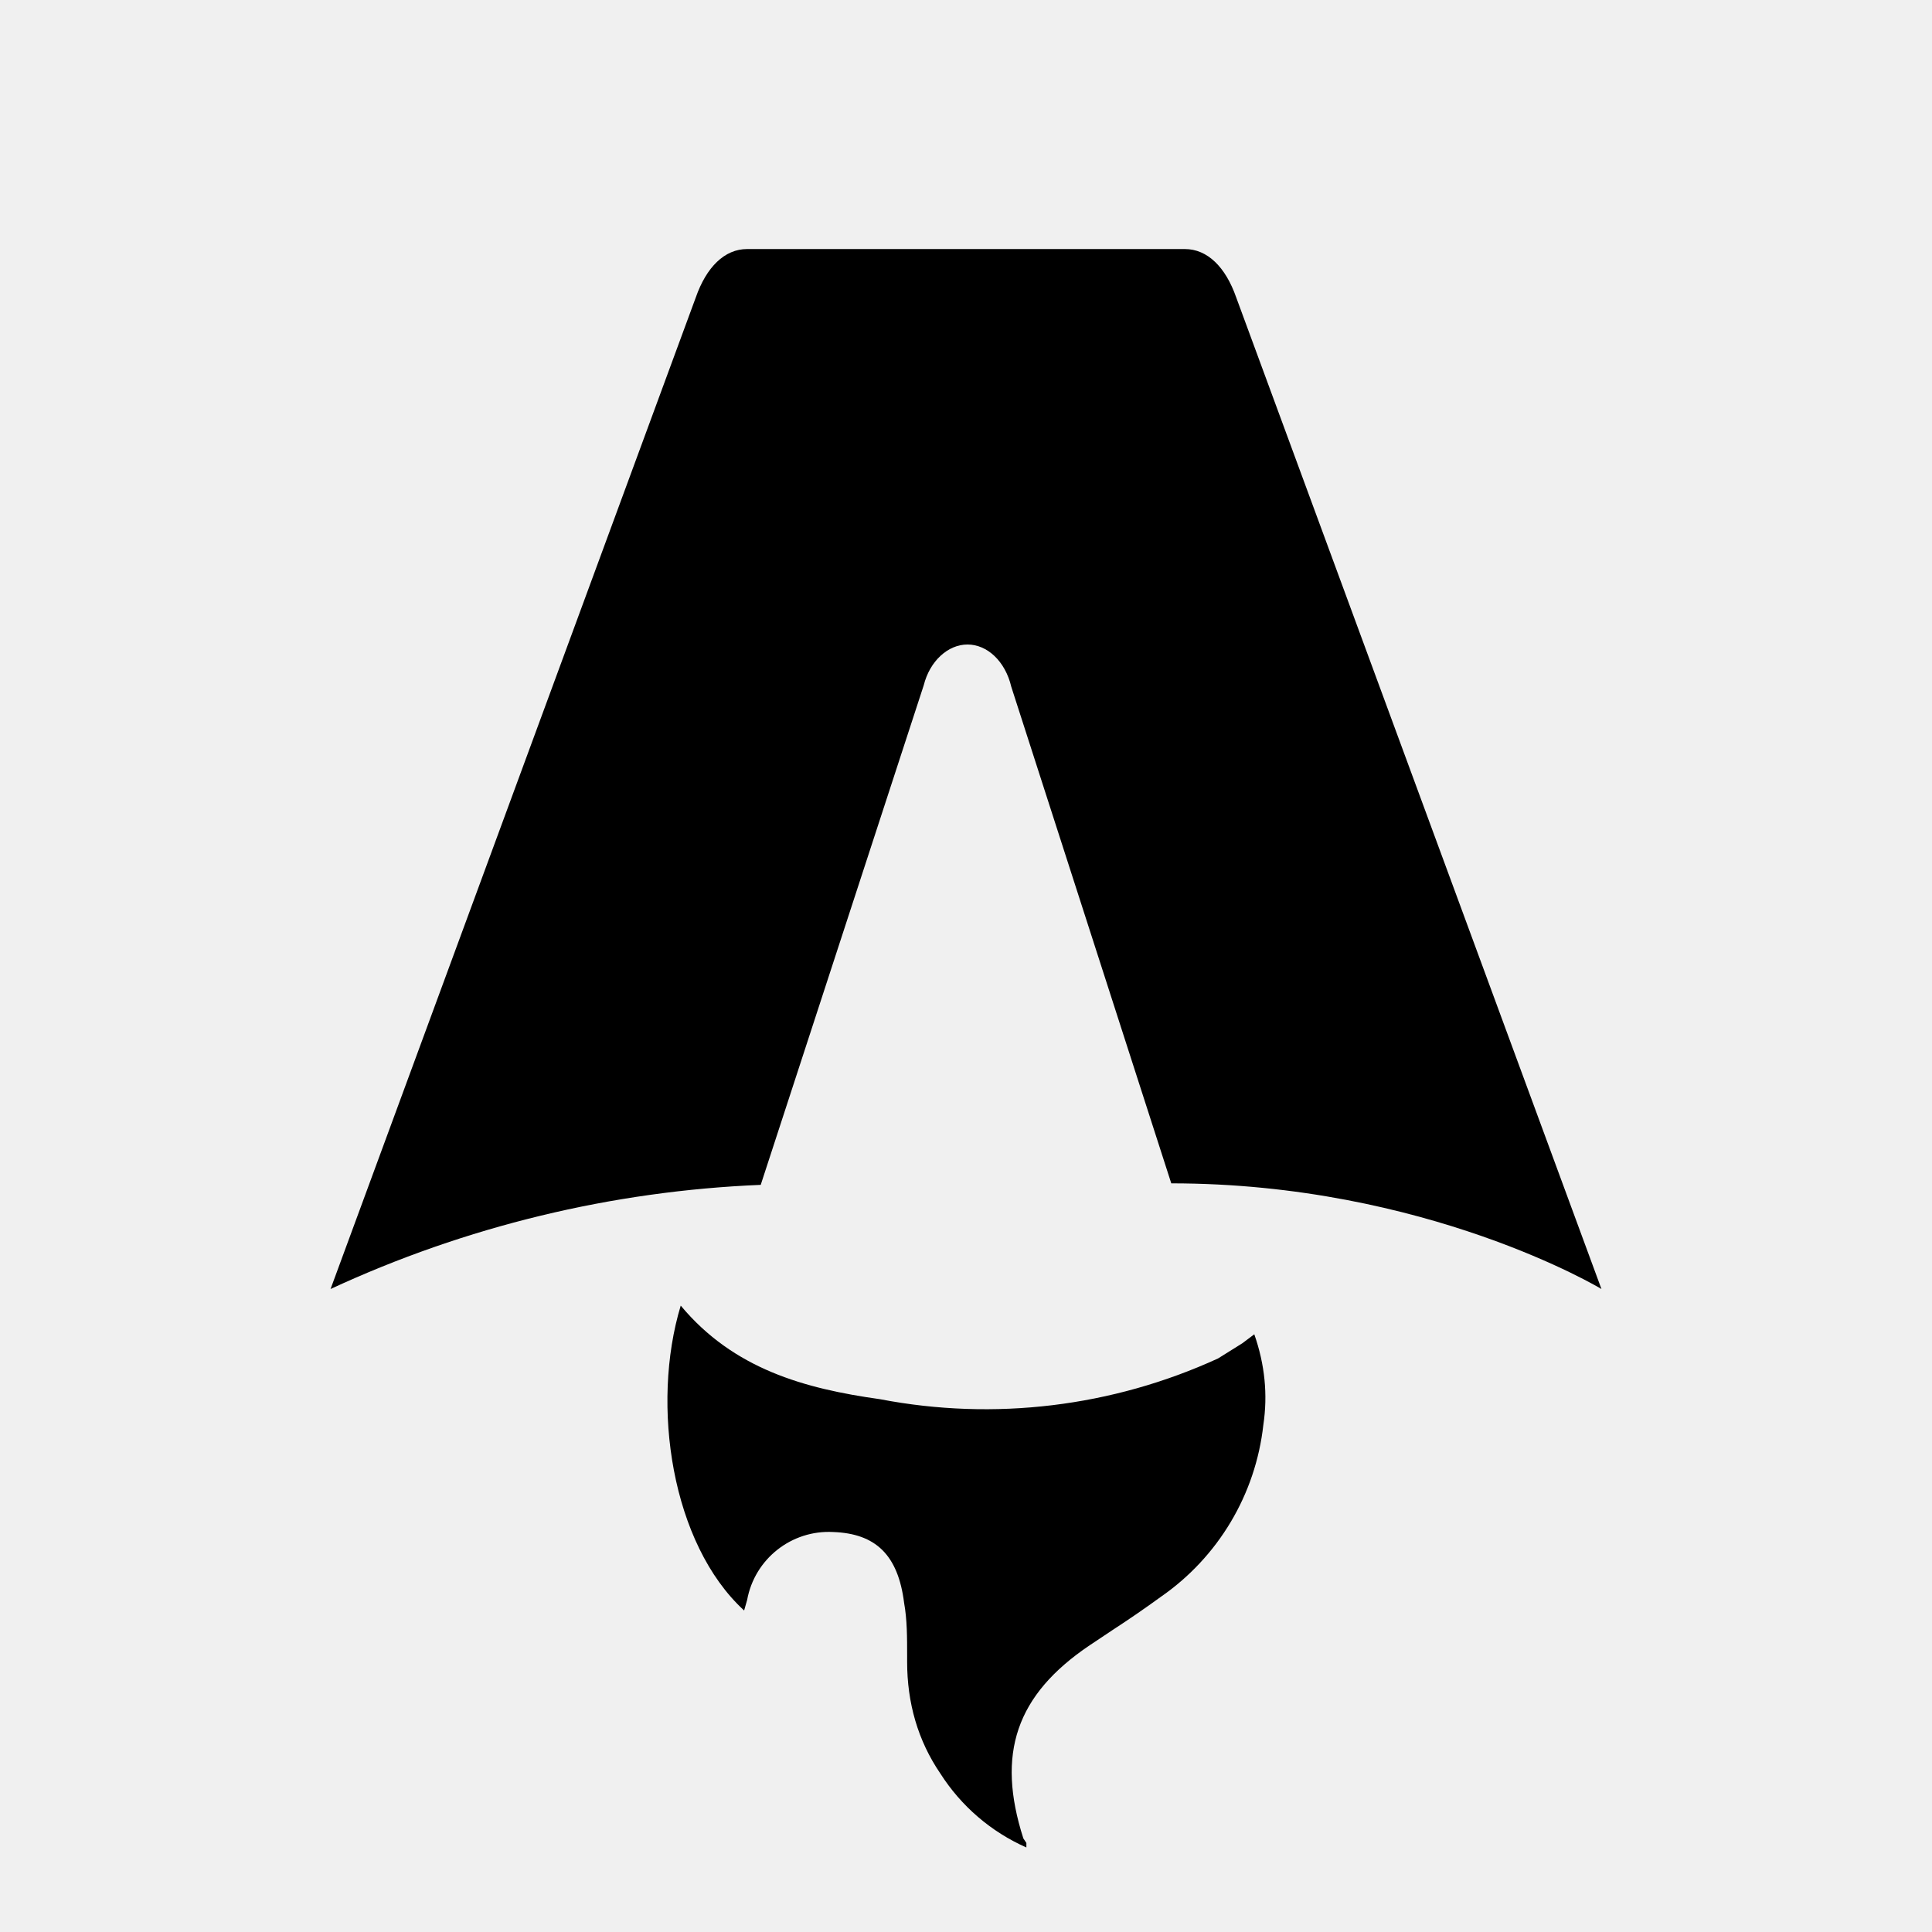
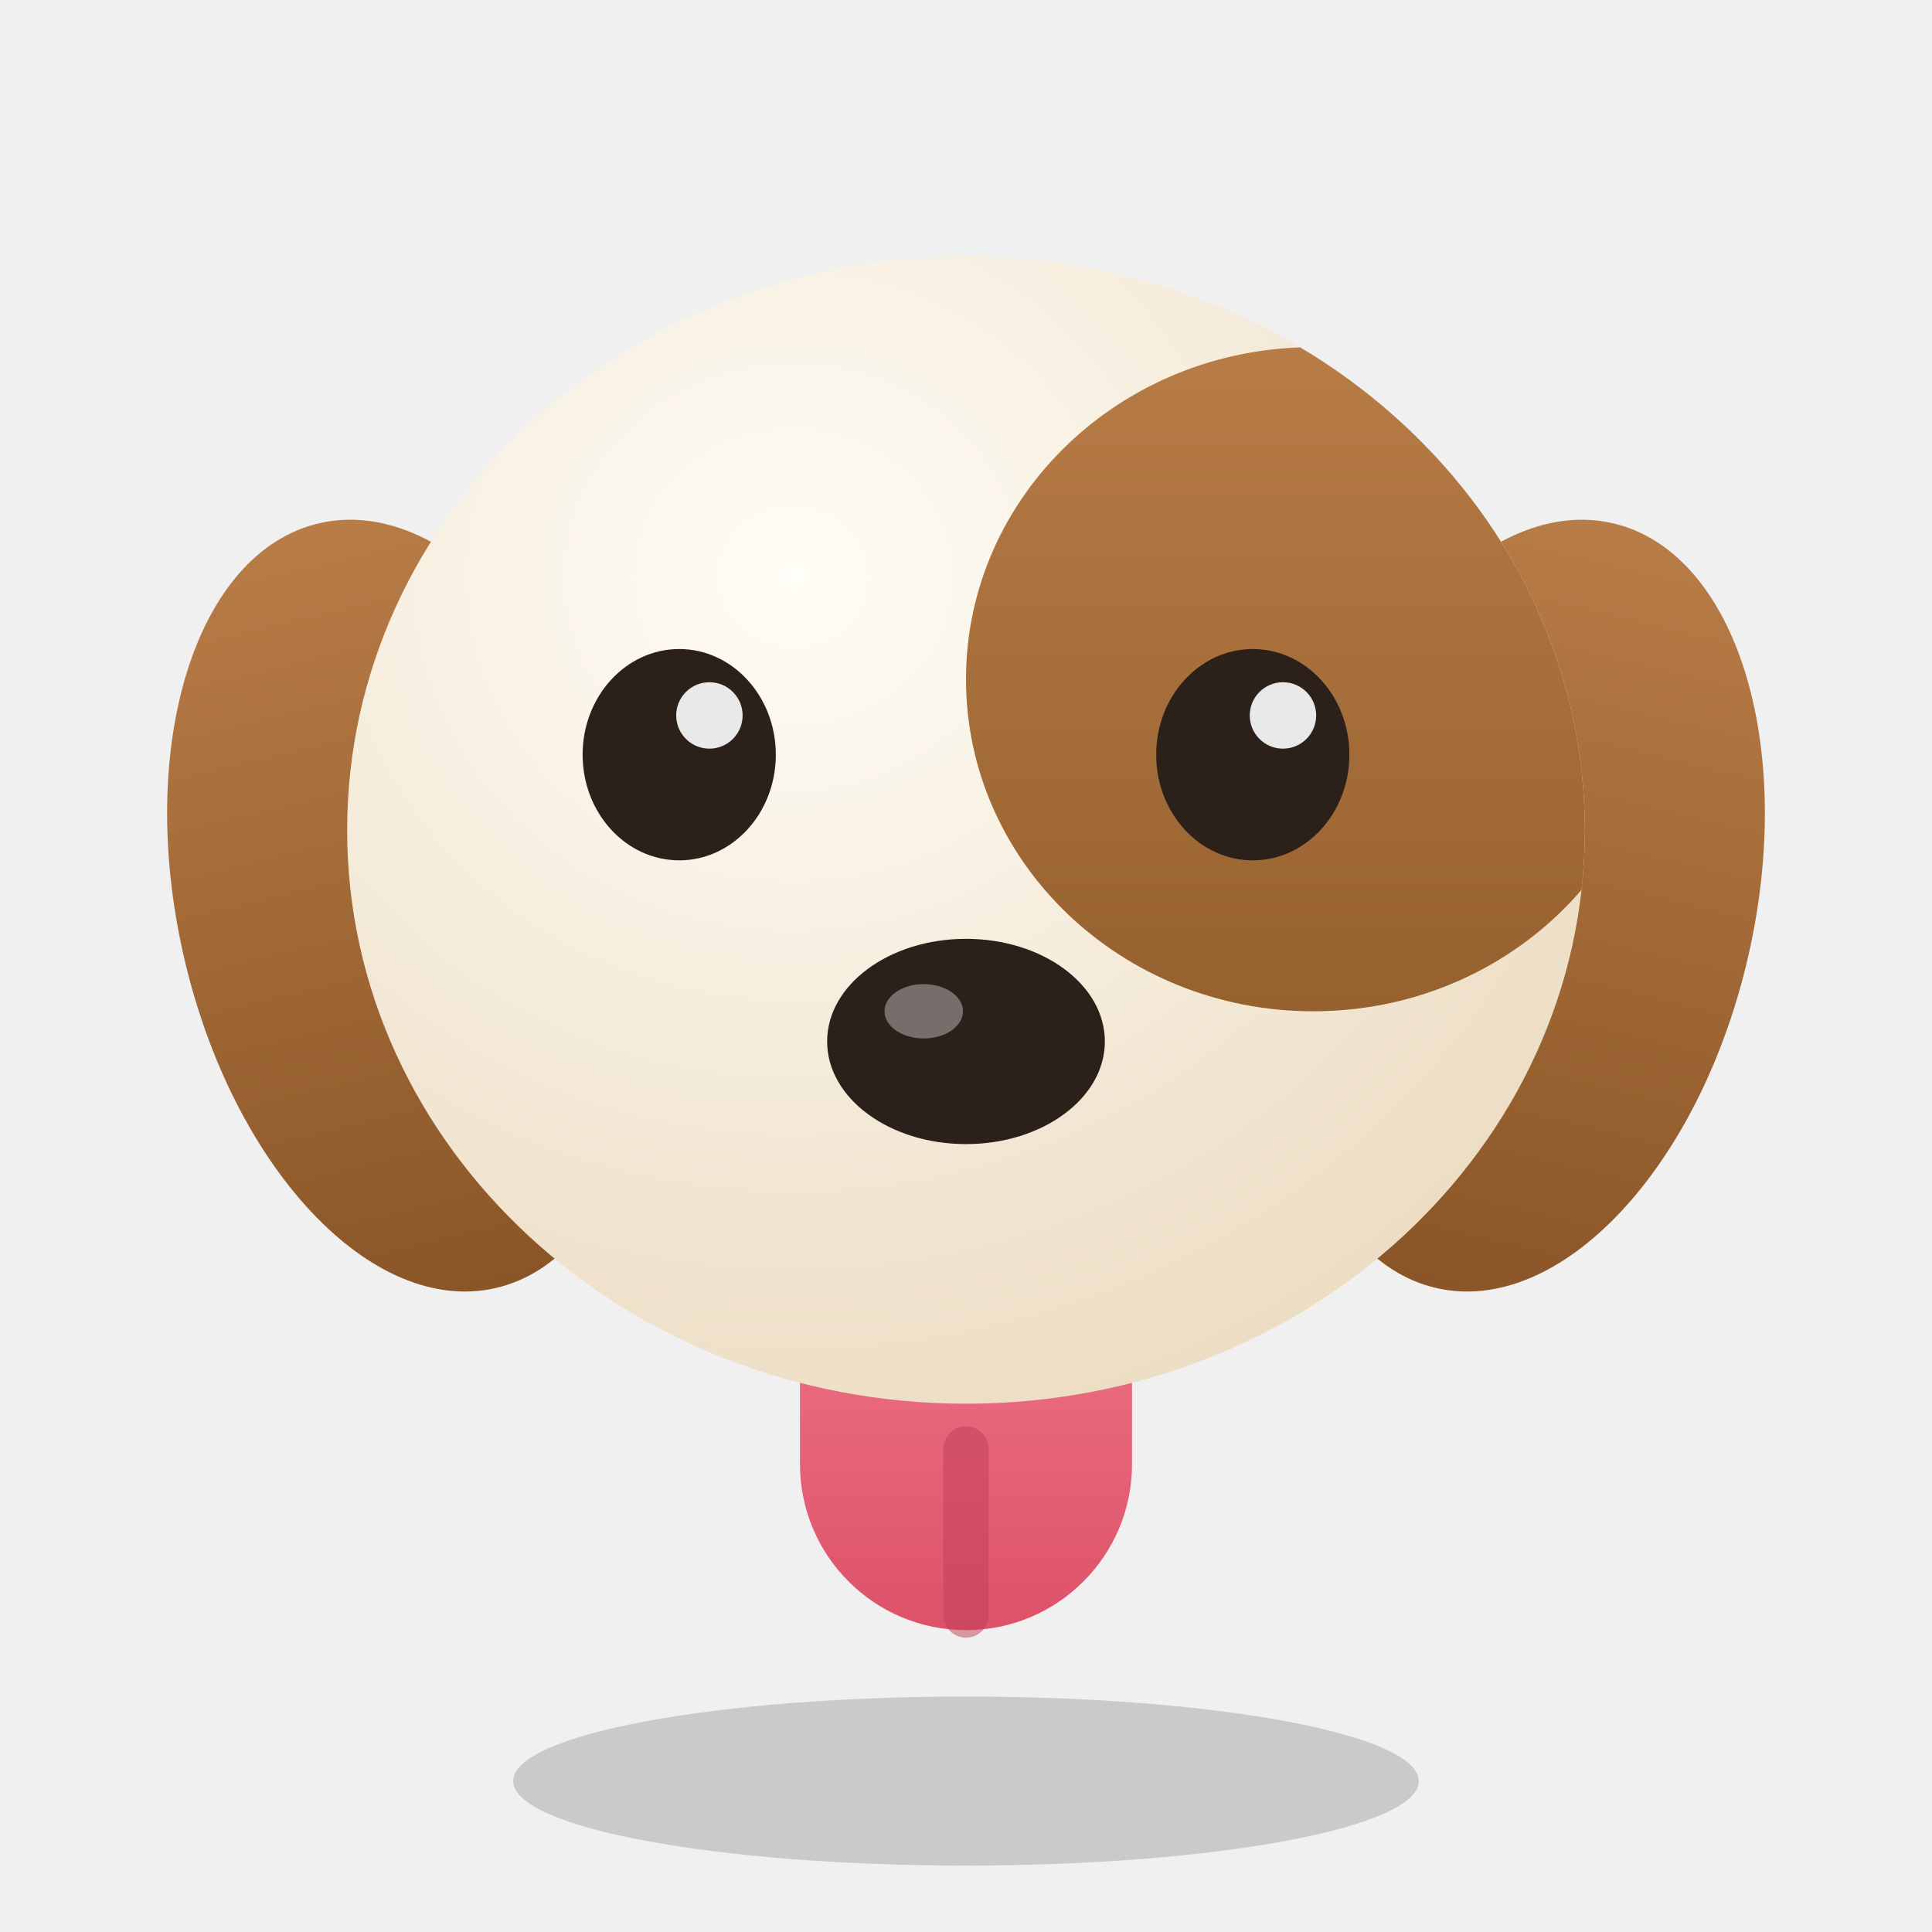
- <svg xmlns="http://www.w3.org/2000/svg" fill="none" viewBox="0 0 128 128">
-   <path d="M50.4 78.5a75.1 75.1 0 0 0-28.5 6.9l24.2-65.7c.7-2 1.9-3.2 3.4-3.2h29c1.5 0 2.7 1.2 3.4 3.2l24.2 65.7s-11.6-7-28.5-7L67 45.5c-.4-1.7-1.6-2.8-2.9-2.8-1.3 0-2.5 1.1-2.9 2.7L50.4 78.5Zm-1.1 28.2Zm-4.2-20.2c-2 6.6-.6 15.8 4.2 20.2a17.5 17.5 0 0 1 .2-.7 5.5 5.5 0 0 1 5.7-4.5c2.8.1 4.3 1.5 4.7 4.7.2 1.1.2 2.3.2 3.5v.4c0 2.7.7 5.2 2.2 7.4a13 13 0 0 0 5.7 4.9v-.3l-.2-.3c-1.8-5.6-.5-9.5 4.4-12.8l1.5-1a73 73 0 0 0 3.2-2.2 16 16 0 0 0 6.8-11.4c.3-2 .1-4-.6-6l-.8.6-1.6 1a37 37 0 0 1-22.4 2.7c-5-.7-9.7-2-13.2-6.2Z" />
-   <style>
-         path { fill: #000; }
-         @media (prefers-color-scheme: dark) {
-             path { fill: #FFF; }
-         }
-     </style>
+ <svg xmlns="http://www.w3.org/2000/svg" viewBox="0 0 64 64" role="img" aria-label="pupluv">
+   <defs>
+     <radialGradient id="coat" cx="36%" cy="28%" r="78%">
+       <stop offset="0" stop-color="#fffdf7" />
+       <stop offset="1" stop-color="#ecdcc2" />
+     </radialGradient>
+     <linearGradient id="ear" x1="0" y1="0" x2="0" y2="1">
+       <stop offset="0" stop-color="#b87c46" />
+       <stop offset="1" stop-color="#8a5527" />
+     </linearGradient>
+     <linearGradient id="patch" x1="0" y1="0" x2="0" y2="1">
+       <stop offset="0" stop-color="#b87c46" />
+       <stop offset="1" stop-color="#96612f" />
+     </linearGradient>
+     <linearGradient id="tongue" x1="0" y1="0" x2="0" y2="1">
+       <stop offset="0" stop-color="#f4808f" />
+       <stop offset="1" stop-color="#dd5169" />
+     </linearGradient>
+     <clipPath id="head">
+       <ellipse cx="32" cy="27.5" rx="20.5" ry="19" />
+     </clipPath>
+   </defs>
+   <ellipse cx="32" cy="59" rx="15" ry="2.8" fill="#000" opacity=".16" />
+   <path d="M26.5 38h11v10.5a5.5 5.5 0 0 1-11 0z" fill="url(#tongue)" />
+   <path d="M32 48v5.5" stroke="#c03e57" stroke-width="1.5" stroke-linecap="round" opacity=".5" />
+   <g fill="url(#ear)">
+     <ellipse cx="13.5" cy="30" rx="7.6" ry="13" transform="rotate(-13 13.5 30)" />
+     <ellipse cx="50.5" cy="30" rx="7.6" ry="13" transform="rotate(13 50.5 30)" />
+   </g>
+   <ellipse cx="32" cy="27.5" rx="20.5" ry="19" fill="url(#coat)" />
+   <g clip-path="url(#head)">
+     <ellipse cx="43.5" cy="22.5" rx="11.5" ry="11" fill="url(#patch)" />
+   </g>
+   <ellipse cx="22.5" cy="25" rx="3.2" ry="3.5" fill="#2c211a" />
+   <ellipse cx="41.5" cy="25" rx="3.2" ry="3.5" fill="#2c211a" />
+   <circle cx="23.5" cy="23.7" r="1.1" fill="#fff" opacity=".9" />
+   <circle cx="42.5" cy="23.7" r="1.1" fill="#fff" opacity=".9" />
+   <ellipse cx="32" cy="34.5" rx="4.6" ry="3.4" fill="#2c211a" />
+   <ellipse cx="30.6" cy="33.5" rx="1.3" ry=".9" fill="#fff" opacity=".35" />
</svg>
